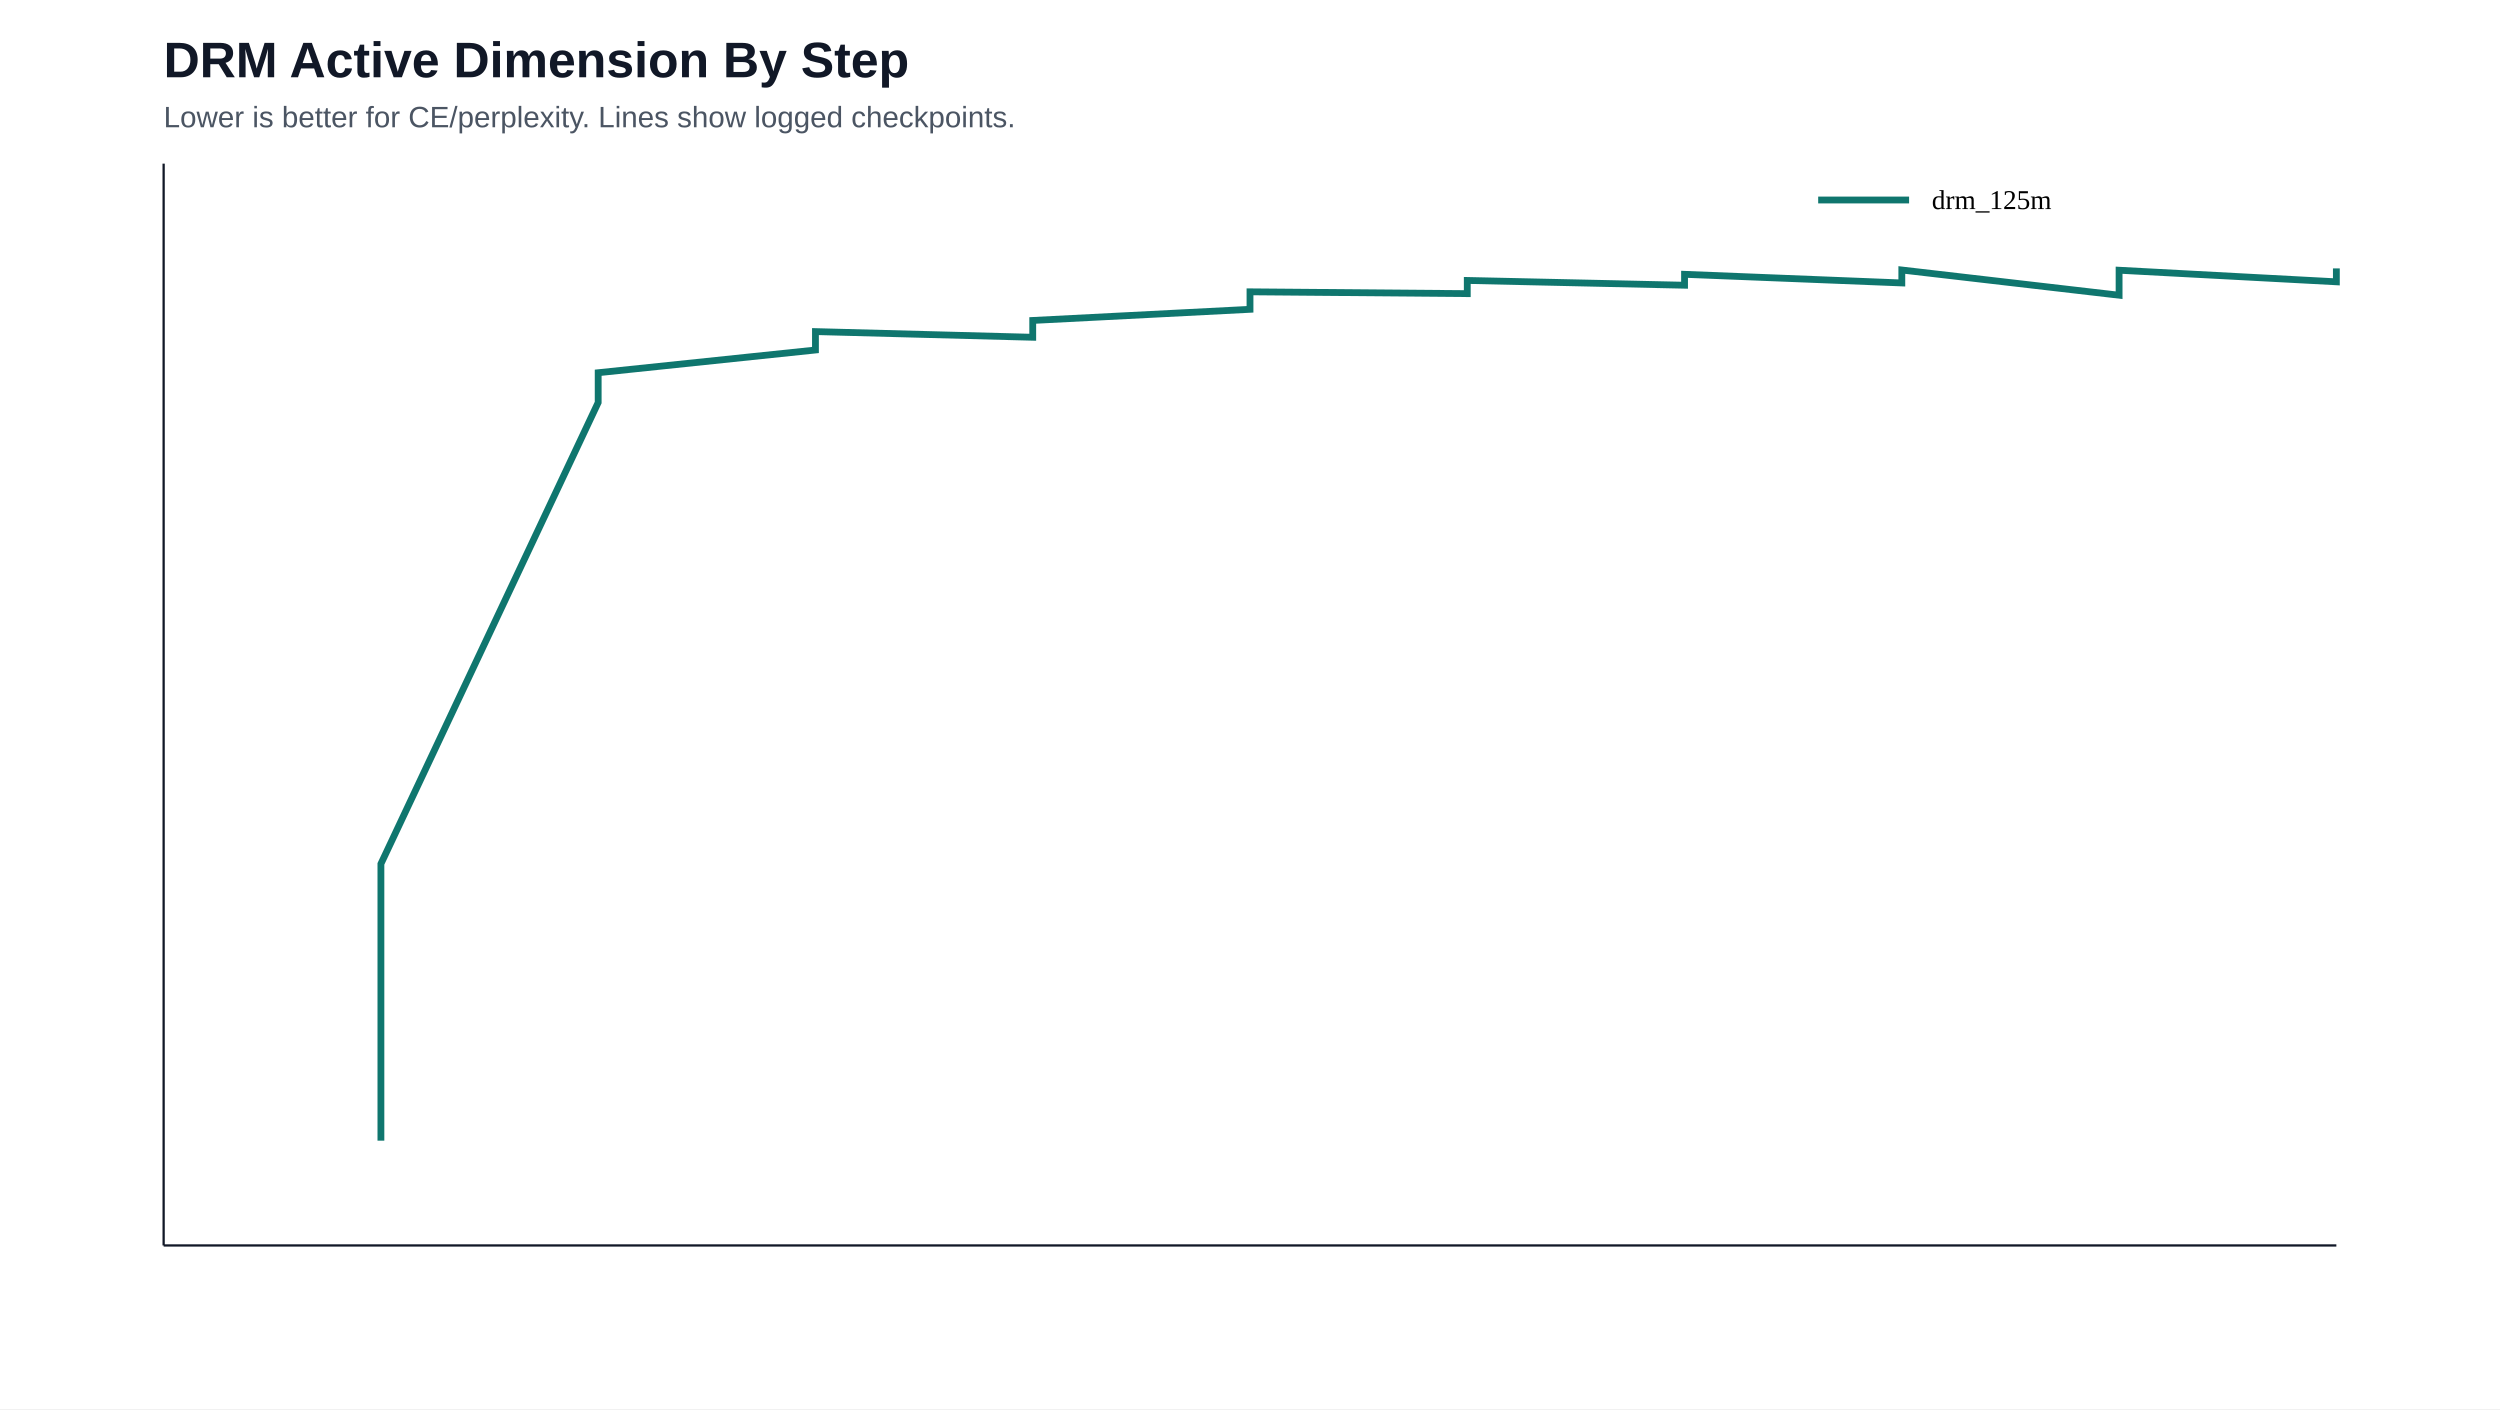
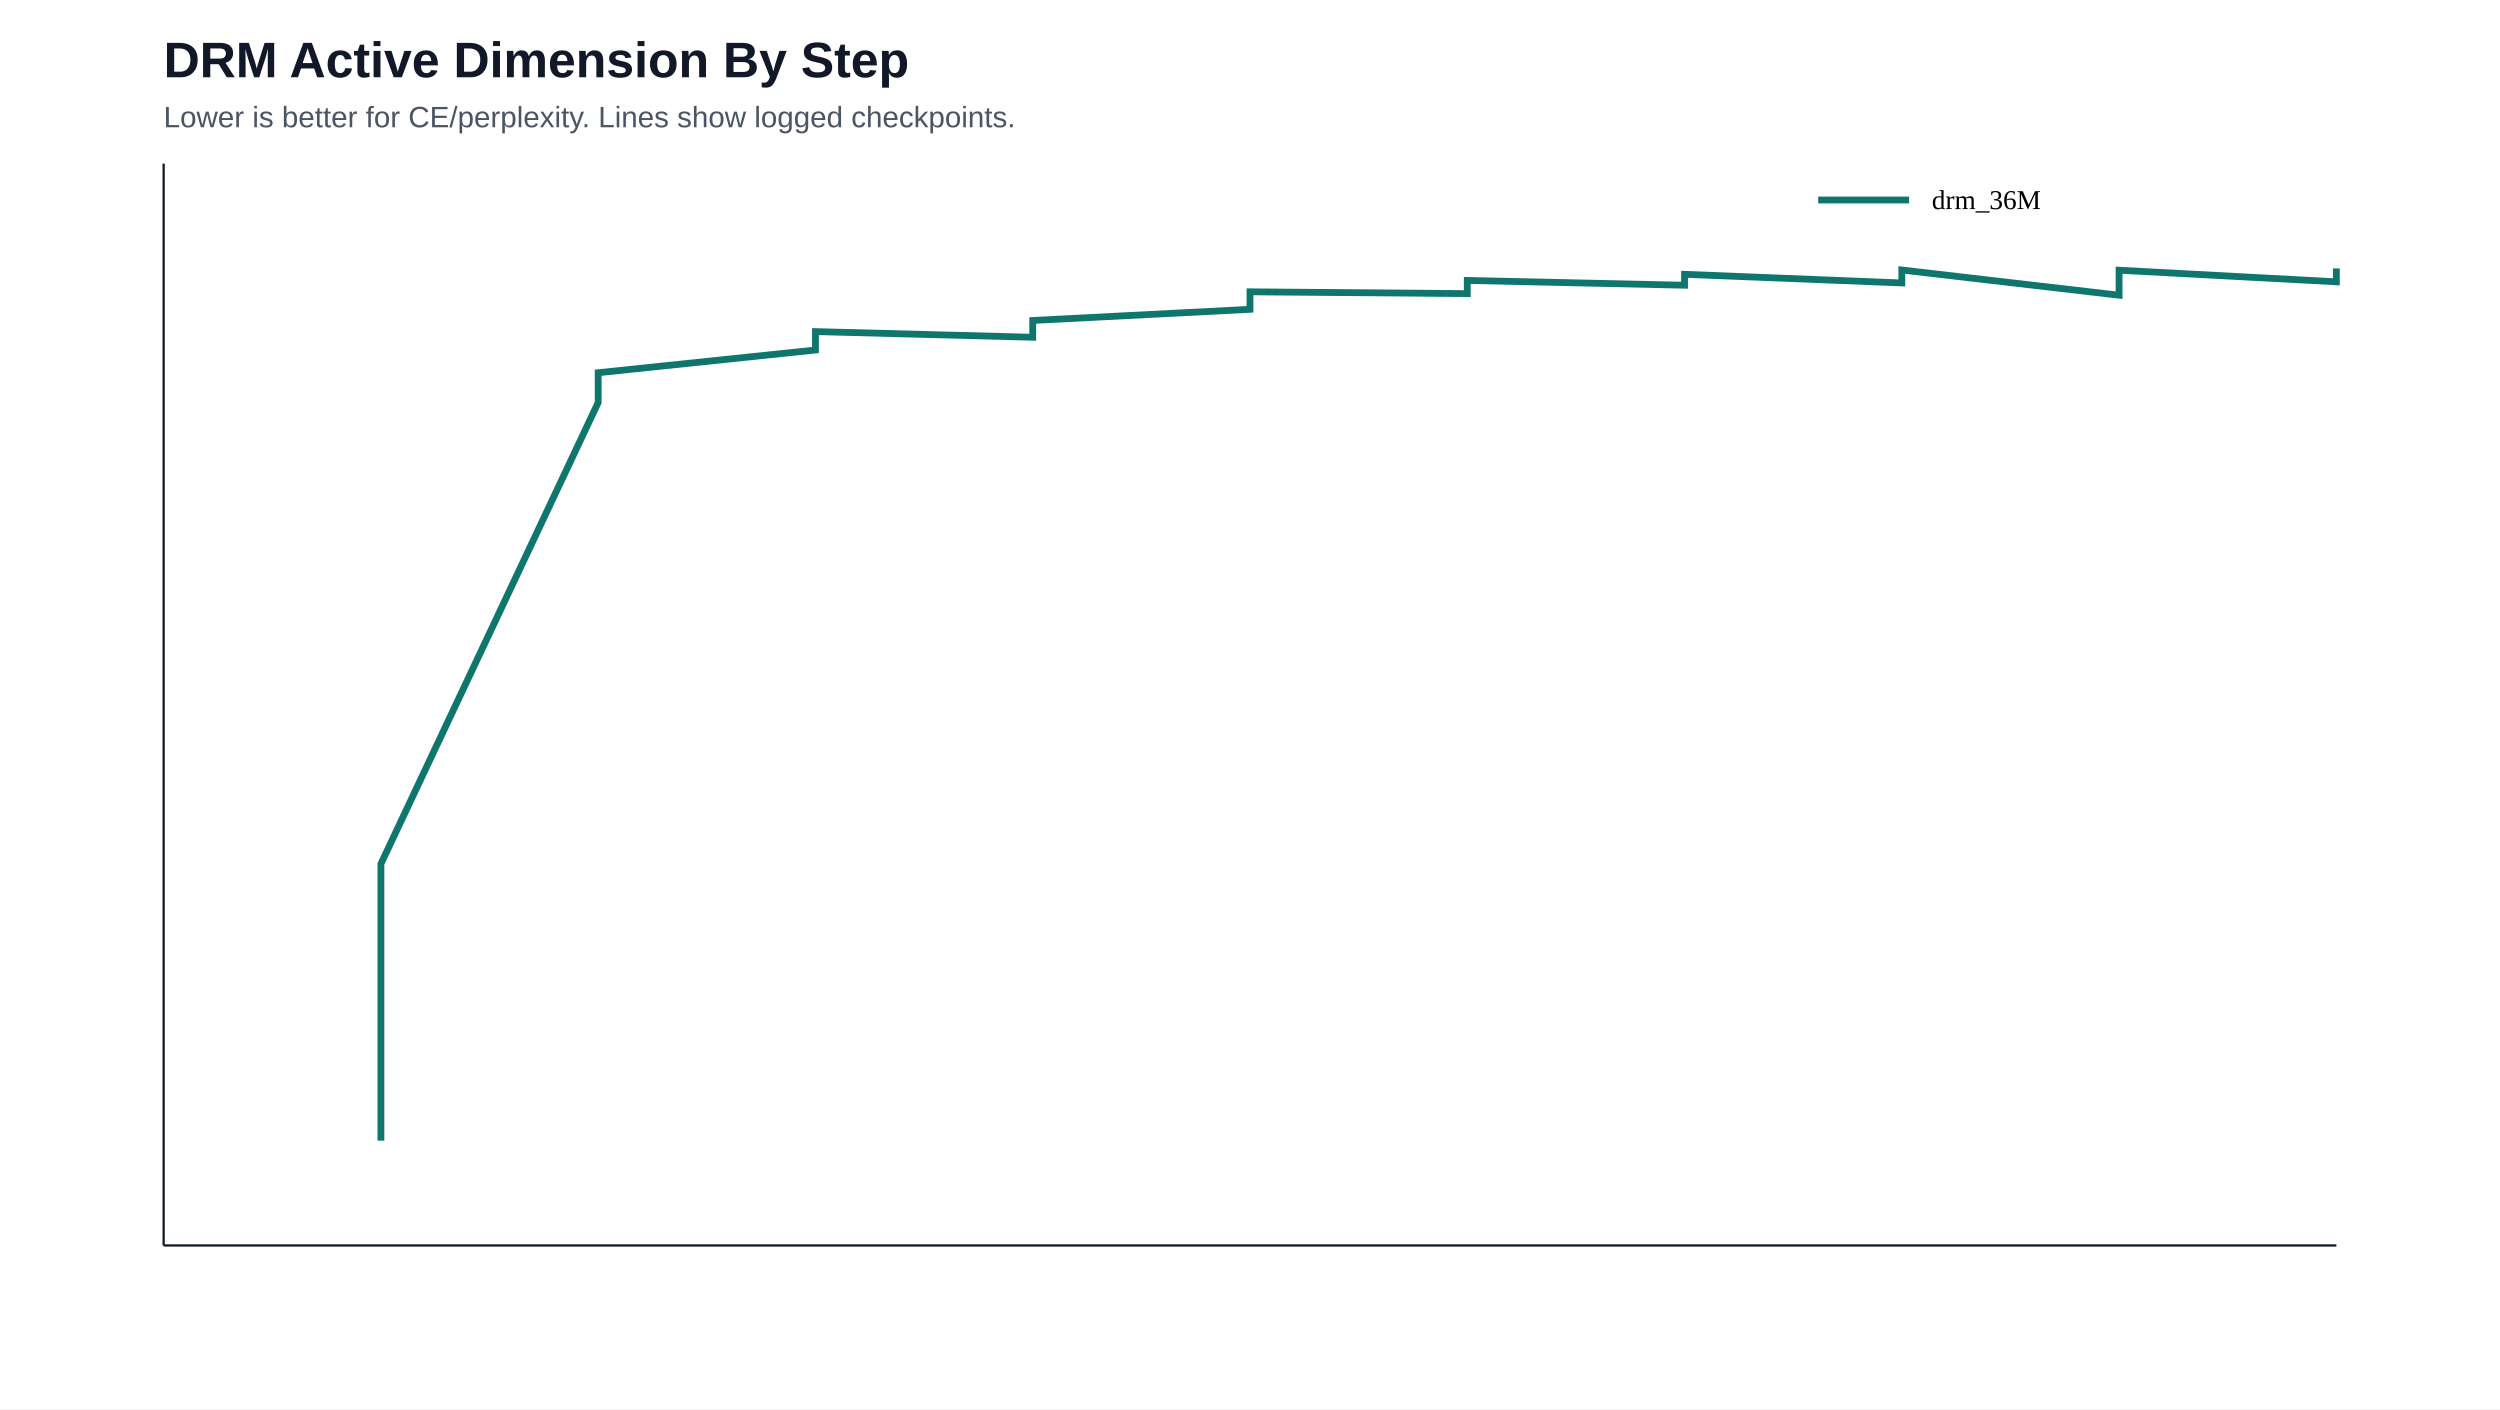
<svg xmlns="http://www.w3.org/2000/svg" width="1100" height="620" viewBox="0 0 1100 620">
  <rect width="100%" height="100%" fill="white" />
  <text x="72" y="34" font-size="22" font-family="Arial" font-weight="700" fill="#111827">DRM Active Dimension By Step</text>
  <text x="72" y="56" font-size="13" font-family="Arial" fill="#4b5563">Lower is better for CE/perplexity. Lines show logged checkpoints.</text>
  <line x1="72" y1="548" x2="1028" y2="548" stroke="#111827" />
  <line x1="72" y1="72" x2="72" y2="548" stroke="#111827" />
  <polyline points="167.6,501.9 167.6,479.6 167.6,380.1 263.2,177.1 263.2,172.2 263.2,164.0 358.8,154.0 358.8,149.7 358.8,145.9 454.4,148.4 454.4,141.8 454.4,141.0 550.0,136.1 550.0,135.4 550.0,128.4 645.6,129.2 645.6,125.7 645.6,123.4 741.2,125.5 741.2,123.5 741.2,120.7 836.8,124.5 836.8,119.2 836.8,118.8 932.4,129.9 932.4,120.0 932.4,118.9 1028.0,124.0 1028.0,118.5 1028.0,118.1" fill="none" stroke="#0f766e" stroke-width="3" />
  <line x1="800" y1="88" x2="840" y2="88" stroke="#0f766e" stroke-width="3" />
-   <text x="850" y="92" font-size="12">drm_125m</text>
+   <text x="850" y="92" font-size="12">drm_36M</text>
</svg>
